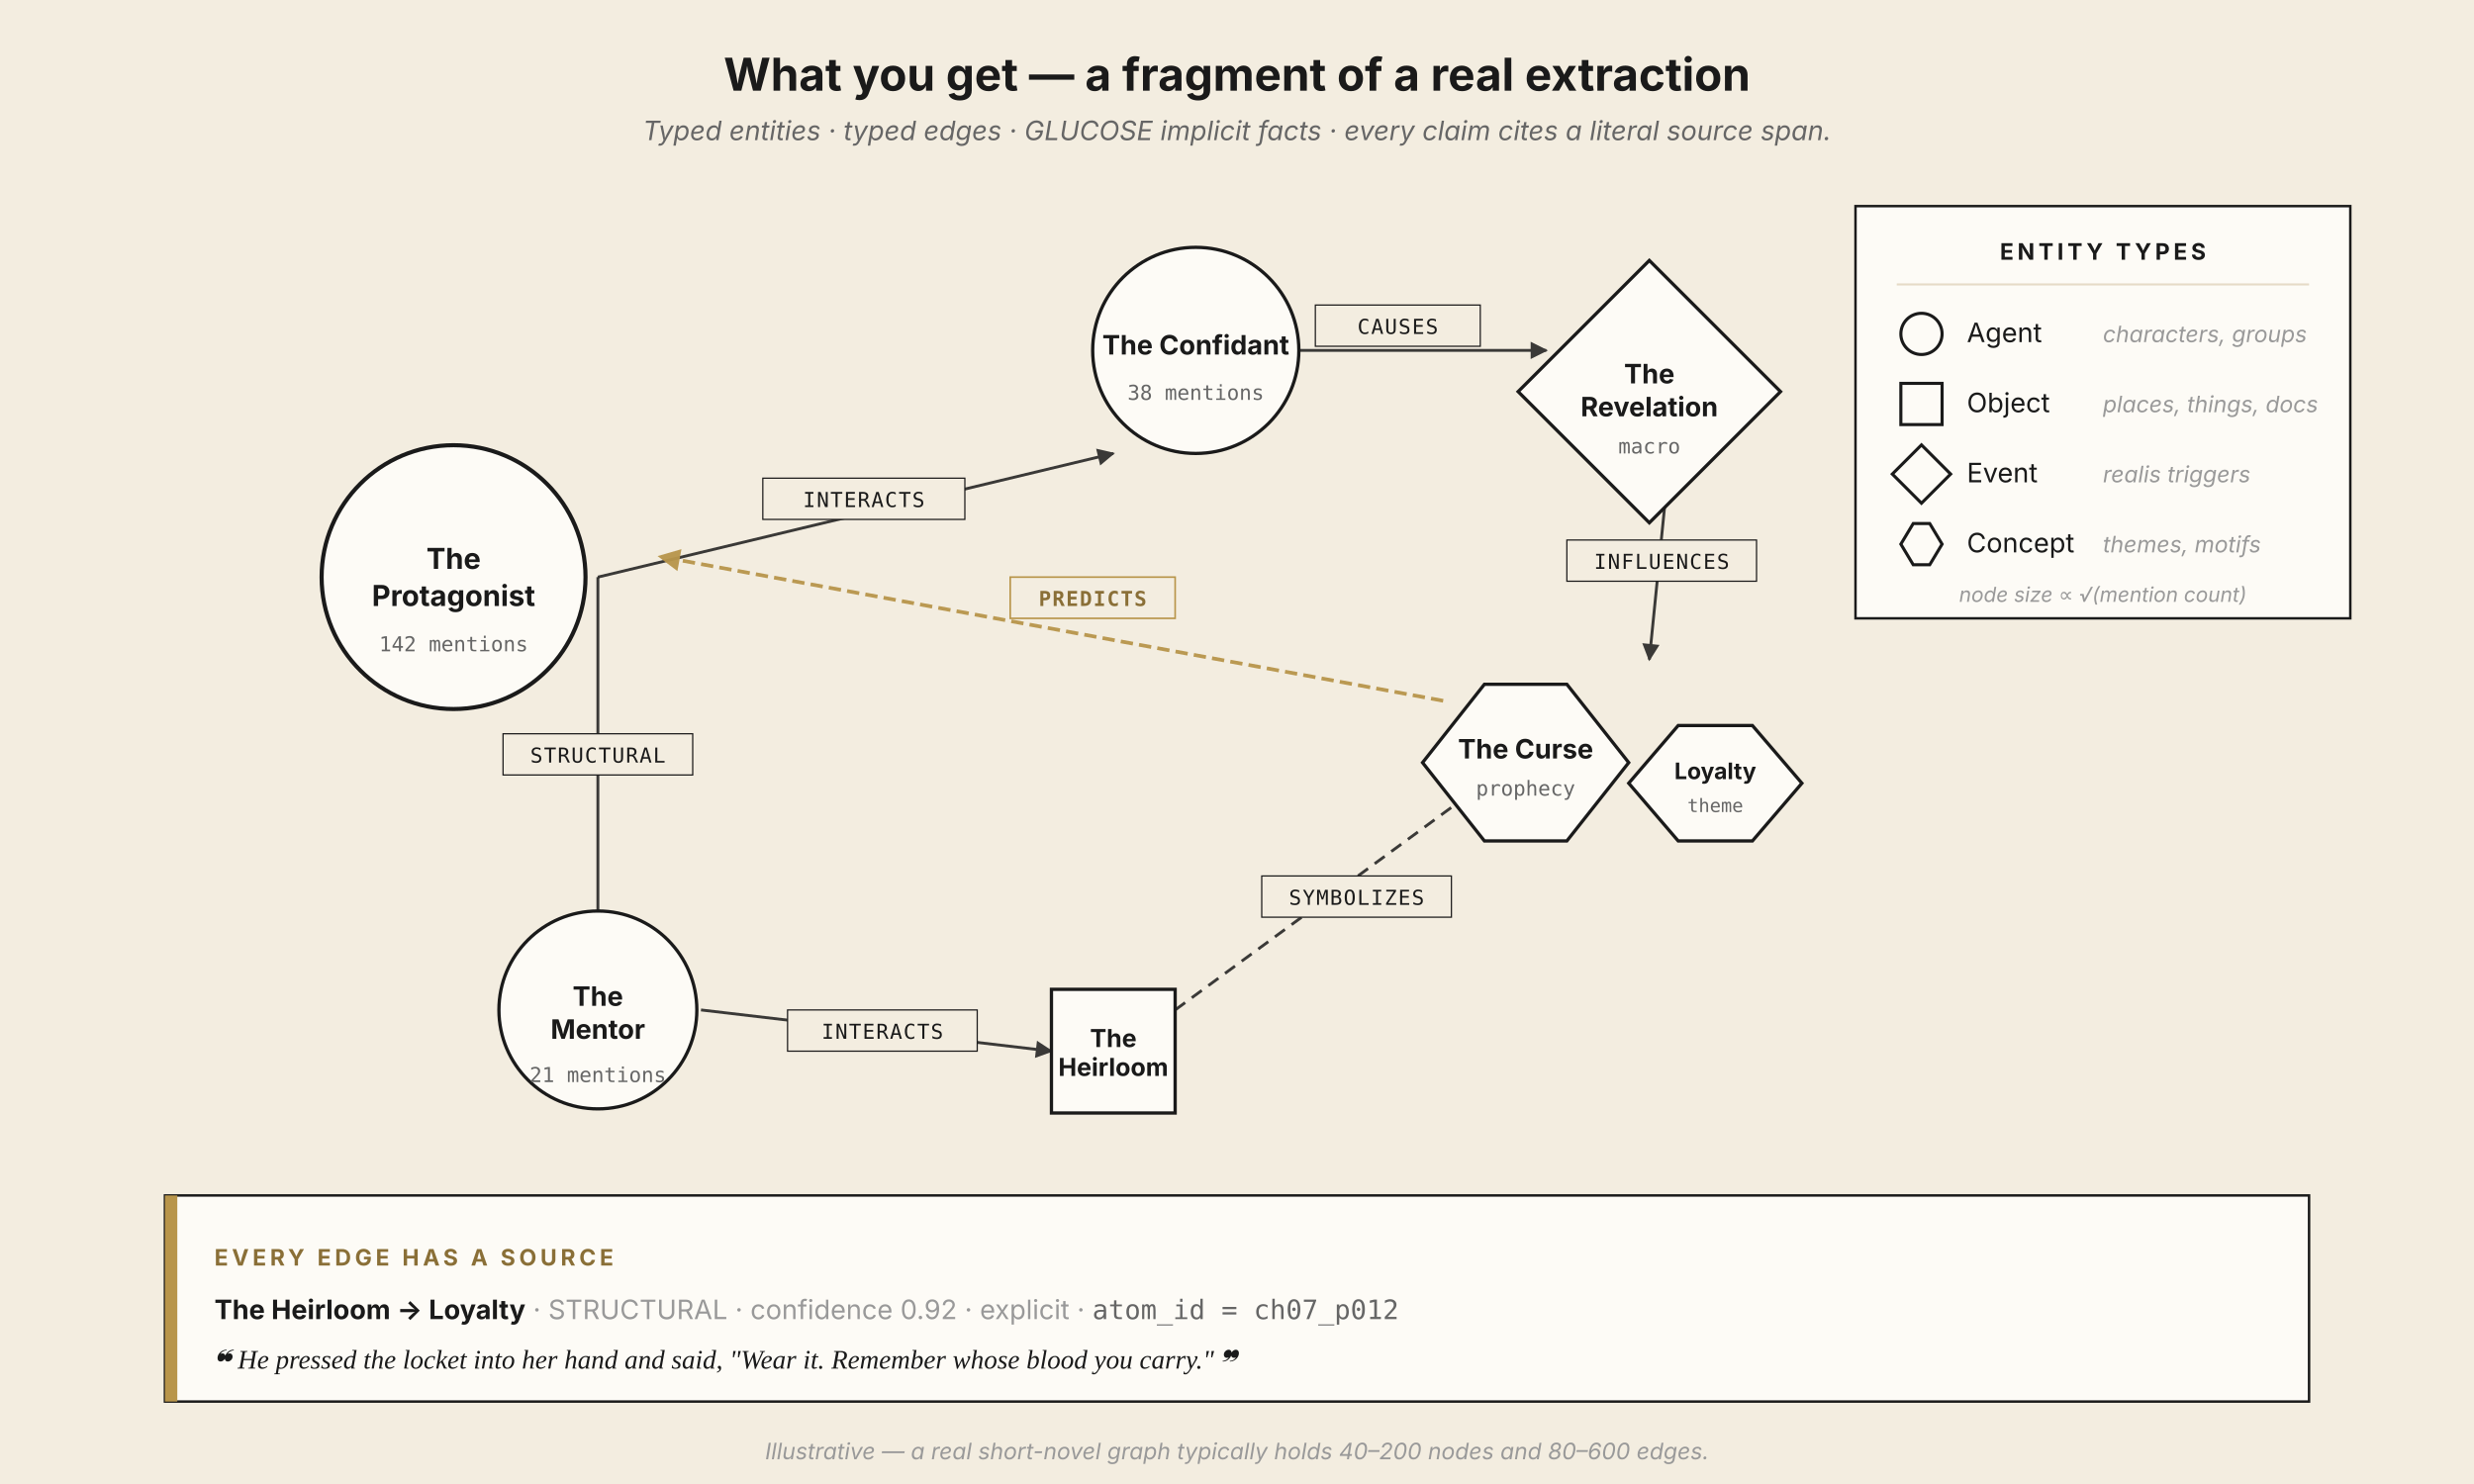
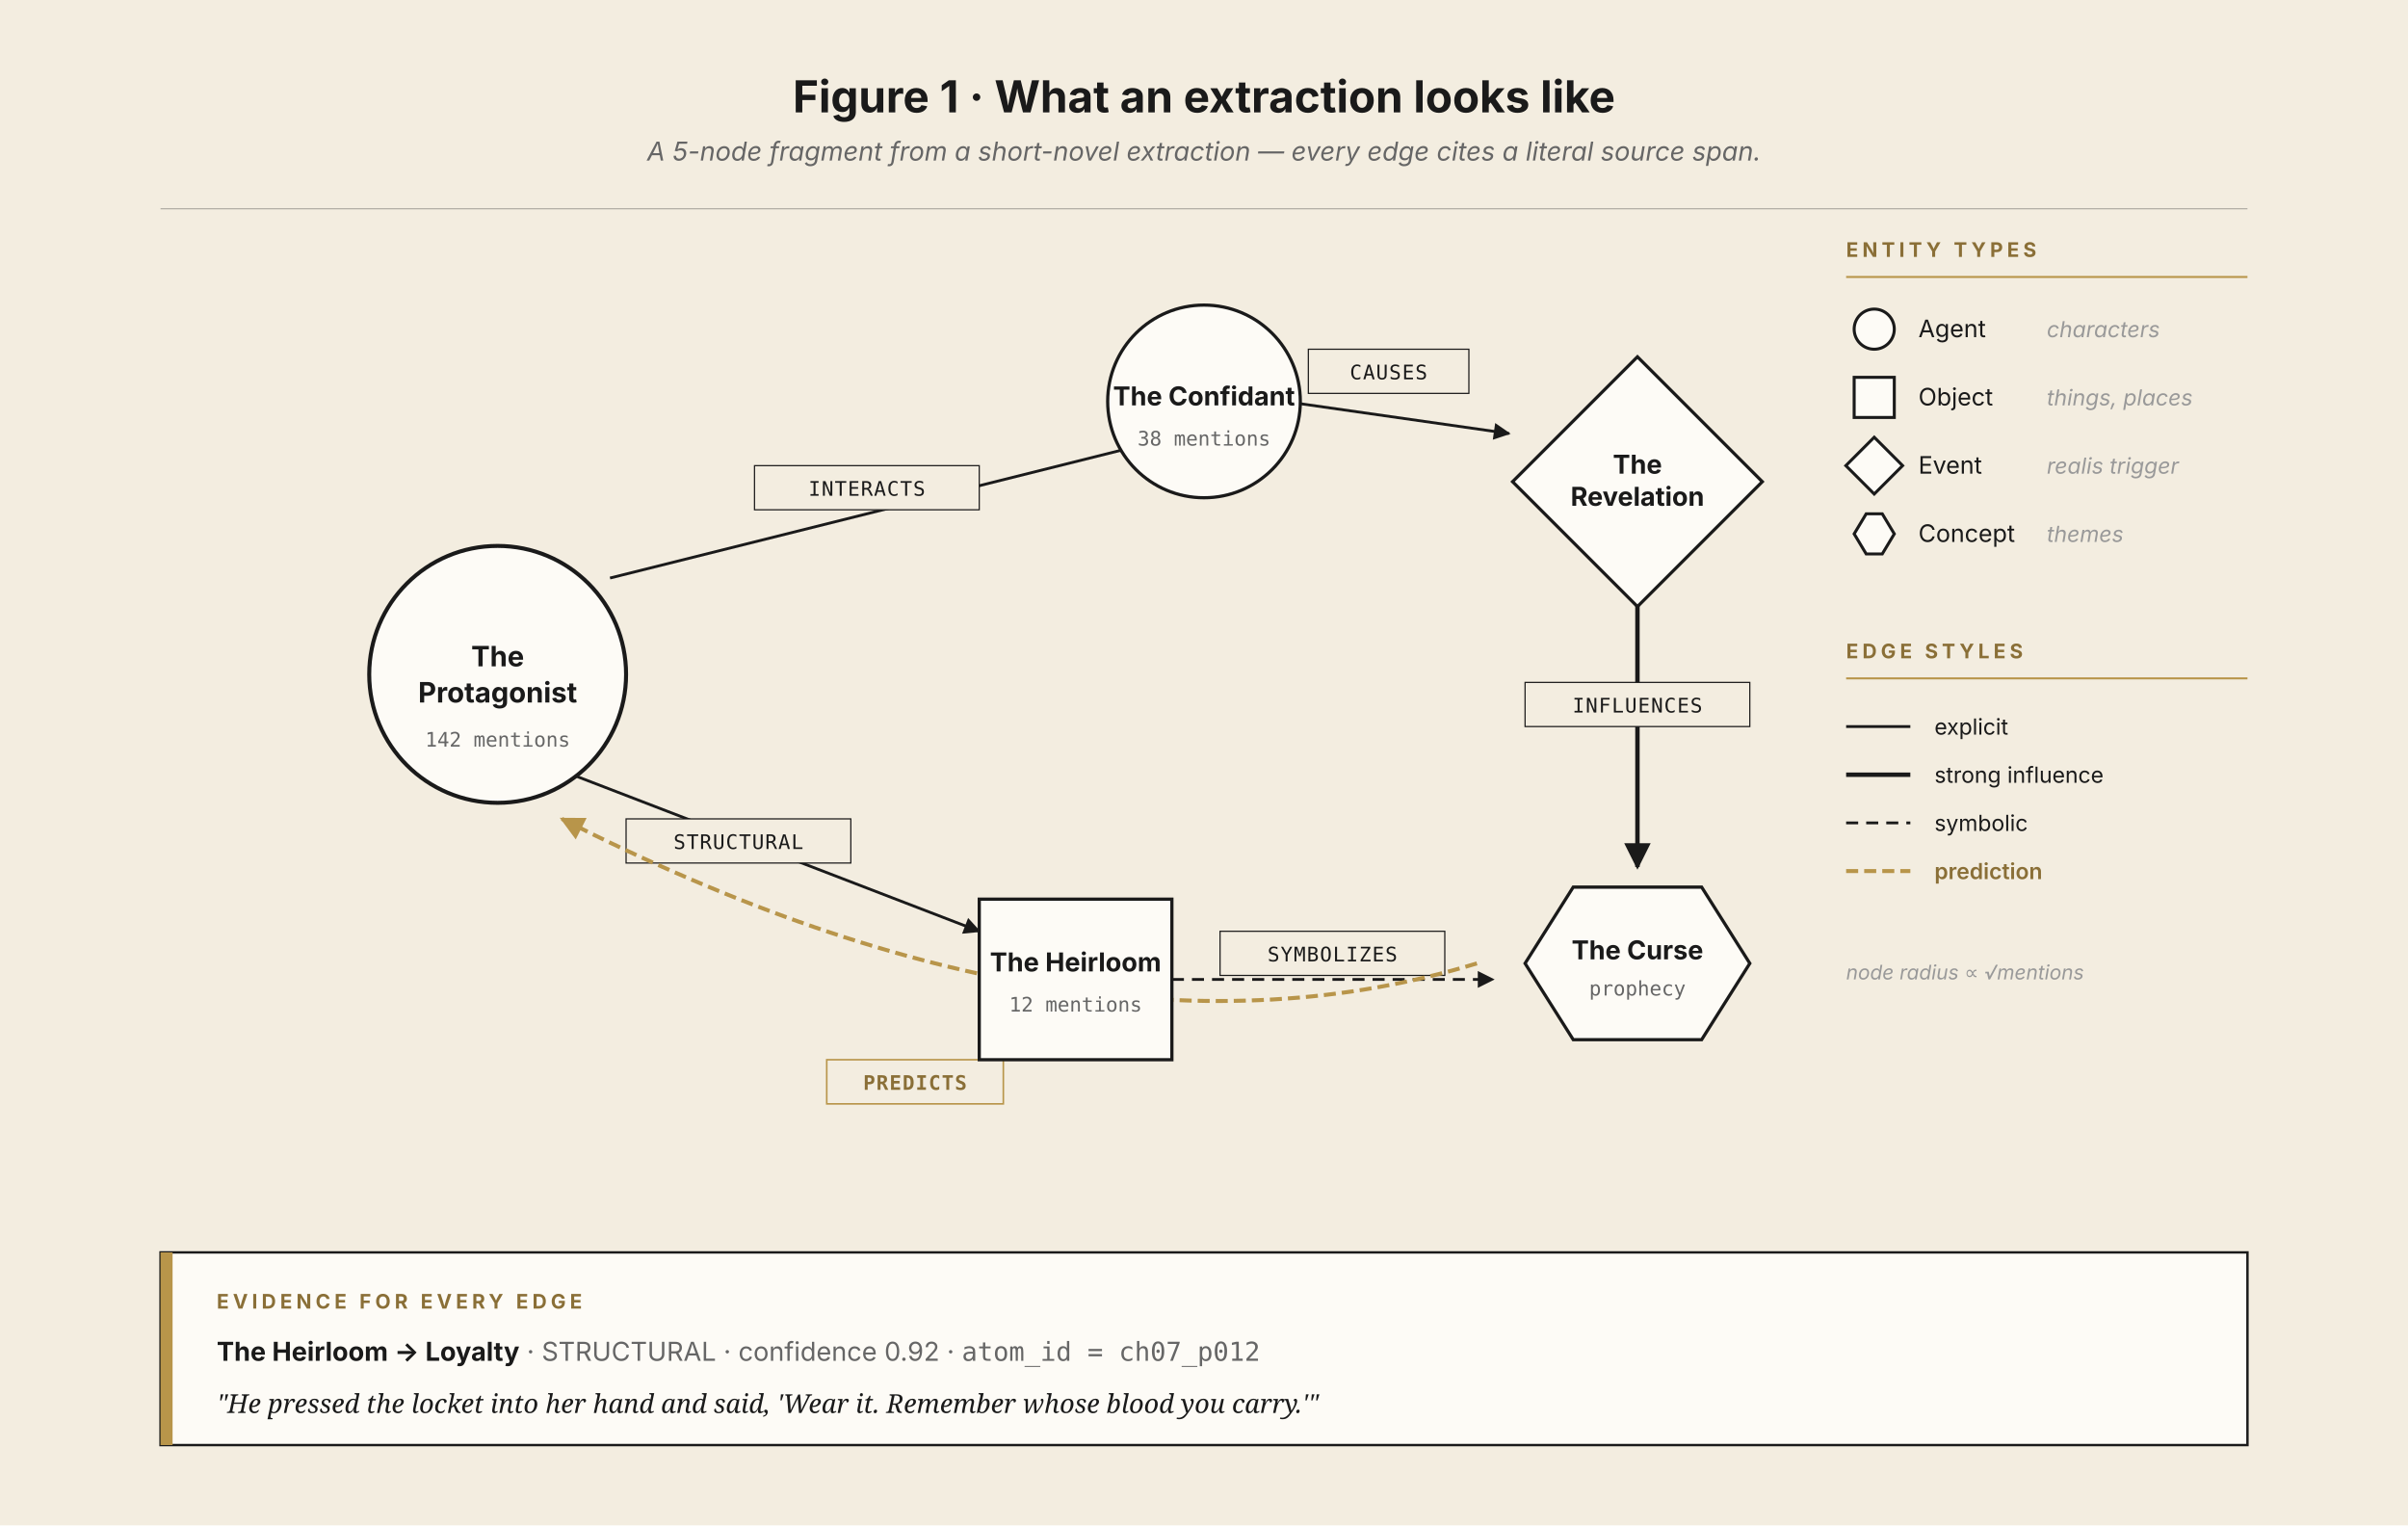
- <svg xmlns="http://www.w3.org/2000/svg" viewBox="0 0 1200 720" font-family="-apple-system, BlinkMacSystemFont, 'Segoe UI', Inter, system-ui, sans-serif">
+ <svg xmlns="http://www.w3.org/2000/svg" viewBox="0 0 1200 760" font-family="-apple-system, BlinkMacSystemFont, 'Segoe UI', Inter, system-ui, sans-serif">
  <defs>
-     <marker id="arrow" viewBox="0 0 10 10" refX="9" refY="5" markerWidth="6" markerHeight="6" orient="auto">
+     <marker id="arr" viewBox="0 0 10 10" refX="9" refY="5" markerWidth="6" markerHeight="6" orient="auto">
      <path d="M0,0 L10,5 L0,10 Z" fill="#1a1a1a" />
    </marker>
-     <marker id="arrow-gold" viewBox="0 0 10 10" refX="9" refY="5" markerWidth="6" markerHeight="6" orient="auto">
+     <marker id="arr-g" viewBox="0 0 10 10" refX="9" refY="5" markerWidth="6" markerHeight="6" orient="auto">
      <path d="M0,0 L10,5 L0,10 Z" fill="#b8954a" />
    </marker>
  </defs>
-   <rect width="1200" height="720" fill="#f3ede0" />
-   <text x="600" y="44" text-anchor="middle" font-size="22" font-weight="700" fill="#1a1a1a">What you get — a fragment of a real extraction</text>
-   <text x="600" y="68" text-anchor="middle" font-size="13" fill="#666666" font-style="italic">Typed entities · typed edges · GLUCOSE implicit facts · every claim cites a literal source span.</text>
-   <g transform="translate(900, 100)">
-     <rect x="0" y="0" width="240" height="200" fill="#fdfbf6" stroke="#1a1a1a" stroke-width="1.2" />
-     <text x="120" y="26" text-anchor="middle" font-size="11" font-weight="700" letter-spacing="1.8" fill="#1a1a1a">ENTITY TYPES</text>
-     <line x1="20" y1="38" x2="220" y2="38" stroke="#e6dbc7" />
-     <circle cx="32" cy="62" r="10" fill="#fdfbf6" stroke="#1a1a1a" stroke-width="1.5" />
-     <text x="54" y="66" font-size="13" fill="#1a1a1a">Agent</text>
-     <text x="120" y="66" font-size="11" fill="#999999" font-style="italic">characters, groups</text>
-     <rect x="22" y="86" width="20" height="20" fill="#fdfbf6" stroke="#1a1a1a" stroke-width="1.5" />
-     <text x="54" y="100" font-size="13" fill="#1a1a1a">Object</text>
-     <text x="120" y="100" font-size="11" fill="#999999" font-style="italic">places, things, docs</text>
-     <g transform="rotate(45 32 130)">
-       <rect x="22" y="120" width="20" height="20" fill="#fdfbf6" stroke="#1a1a1a" stroke-width="1.5" />
+   <rect width="1200" height="760" fill="#f3ede0" />
+   <text x="600" y="56" text-anchor="middle" font-size="22" font-weight="700" fill="#1a1a1a">Figure 1 · What an extraction looks like</text>
+   <text x="600" y="80" text-anchor="middle" font-size="13" fill="#666666" font-style="italic">A 5-node fragment from a short-novel extraction — every edge cites a literal source span.</text>
+   <line x1="80" y1="104" x2="1120" y2="104" stroke="#1a1a1a" stroke-width="0.6" opacity="0.3" />
+   <line x1="304" y1="288" x2="568" y2="222" stroke="#1a1a1a" stroke-width="1.4" marker-end="url(#arr)" />
+   <rect x="376" y="232" width="112" height="22" fill="#f3ede0" stroke="#1a1a1a" stroke-width="0.6" />
+   <text x="432" y="247" text-anchor="middle" font-size="10" font-family="ui-monospace, monospace" letter-spacing="0.5" fill="#1a1a1a">INTERACTS</text>
+   <line x1="280" y1="384" x2="488" y2="464" stroke="#1a1a1a" stroke-width="1.4" marker-end="url(#arr)" />
+   <rect x="312" y="408" width="112" height="22" fill="#f3ede0" stroke="#1a1a1a" stroke-width="0.6" />
+   <text x="368" y="423" text-anchor="middle" font-size="10" font-family="ui-monospace, monospace" letter-spacing="0.5" fill="#1a1a1a">STRUCTURAL</text>
+   <line x1="584" y1="488" x2="744" y2="488" stroke="#1a1a1a" stroke-width="1.4" stroke-dasharray="6,4" marker-end="url(#arr)" />
+   <rect x="608" y="464" width="112" height="22" fill="#f3ede0" stroke="#1a1a1a" stroke-width="0.6" />
+   <text x="664" y="479" text-anchor="middle" font-size="10" font-family="ui-monospace, monospace" letter-spacing="0.5" fill="#1a1a1a">SYMBOLIZES</text>
+   <line x1="640" y1="200" x2="752" y2="216" stroke="#1a1a1a" stroke-width="1.4" marker-end="url(#arr)" />
+   <rect x="652" y="174" width="80" height="22" fill="#f3ede0" stroke="#1a1a1a" stroke-width="0.6" />
+   <text x="692" y="189" text-anchor="middle" font-size="10" font-family="ui-monospace, monospace" letter-spacing="0.5" fill="#1a1a1a">CAUSES</text>
+   <line x1="816" y1="280" x2="816" y2="432" stroke="#1a1a1a" stroke-width="2.2" marker-end="url(#arr)" />
+   <rect x="760" y="340" width="112" height="22" fill="#f3ede0" stroke="#1a1a1a" stroke-width="0.6" />
+   <text x="816" y="355" text-anchor="middle" font-size="10" font-family="ui-monospace, monospace" letter-spacing="0.5" fill="#1a1a1a">INFLUENCES</text>
+   <path d="M 736 480 Q 540 540 280 408" fill="none" stroke="#b8954a" stroke-width="2" stroke-dasharray="6,3" marker-end="url(#arr-g)" />
+   <rect x="412" y="528" width="88" height="22" fill="#f3ede0" stroke="#b8954a" stroke-width="0.8" />
+   <text x="456" y="543" text-anchor="middle" font-size="10" font-family="ui-monospace, monospace" letter-spacing="0.5" font-weight="700" fill="#8a6f37">PREDICTS</text>
+   <circle cx="248" cy="336" r="64" fill="#fdfbf6" stroke="#1a1a1a" stroke-width="2" />
+   <text x="248" y="332" text-anchor="middle" font-size="14" font-weight="700" fill="#1a1a1a">The</text>
+   <text x="248" y="350" text-anchor="middle" font-size="14" font-weight="700" fill="#1a1a1a">Protagonist</text>
+   <text x="248" y="372" text-anchor="middle" font-size="10" font-family="ui-monospace, monospace" fill="#666666">142 mentions</text>
+   <circle cx="600" cy="200" r="48" fill="#fdfbf6" stroke="#1a1a1a" stroke-width="1.6" />
+   <text x="600" y="202" text-anchor="middle" font-size="13" font-weight="700" fill="#1a1a1a">The Confidant</text>
+   <text x="600" y="222" text-anchor="middle" font-size="10" font-family="ui-monospace, monospace" fill="#666666">38 mentions</text>
+   <rect x="488" y="448" width="96" height="80" fill="#fdfbf6" stroke="#1a1a1a" stroke-width="1.6" />
+   <text x="536" y="484" text-anchor="middle" font-size="13" font-weight="700" fill="#1a1a1a">The Heirloom</text>
+   <text x="536" y="504" text-anchor="middle" font-size="10" font-family="ui-monospace, monospace" fill="#666666">12 mentions</text>
+   <g transform="rotate(45 816 240)">
+     <rect x="772" y="196" width="88" height="88" fill="#fdfbf6" stroke="#1a1a1a" stroke-width="1.6" />
+   </g>
+   <text x="816" y="236" text-anchor="middle" font-size="13" font-weight="700" fill="#1a1a1a">The</text>
+   <text x="816" y="252" text-anchor="middle" font-size="13" font-weight="700" fill="#1a1a1a">Revelation</text>
+   <polygon points="760,480 784,442 848,442 872,480 848,518 784,518" fill="#fdfbf6" stroke="#1a1a1a" stroke-width="1.6" />
+   <text x="816" y="478" text-anchor="middle" font-size="13" font-weight="700" fill="#1a1a1a">The Curse</text>
+   <text x="816" y="496" text-anchor="middle" font-size="10" font-family="ui-monospace, monospace" fill="#666666">prophecy</text>
+   <g transform="translate(920, 128)">
+     <text x="0" y="0" font-size="10" font-weight="700" letter-spacing="2" fill="#8a6f37">ENTITY TYPES</text>
+     <line x1="0" y1="10" x2="200" y2="10" stroke="#b8954a" stroke-width="1" />
+     <circle cx="14" cy="36" r="10" fill="#fdfbf6" stroke="#1a1a1a" stroke-width="1.5" />
+     <text x="36" y="40" font-size="12" fill="#1a1a1a">Agent</text>
+     <text x="100" y="40" font-size="11" fill="#999999" font-style="italic">characters</text>
+     <rect x="4" y="60" width="20" height="20" fill="#fdfbf6" stroke="#1a1a1a" stroke-width="1.5" />
+     <text x="36" y="74" font-size="12" fill="#1a1a1a">Object</text>
+     <text x="100" y="74" font-size="11" fill="#999999" font-style="italic">things, places</text>
+     <g transform="rotate(45 14 104)">
+       <rect x="4" y="94" width="20" height="20" fill="#fdfbf6" stroke="#1a1a1a" stroke-width="1.5" />
    </g>
-     <text x="54" y="134" font-size="13" fill="#1a1a1a">Event</text>
-     <text x="120" y="134" font-size="11" fill="#999999" font-style="italic">realis triggers</text>
-     <polygon points="22,164 28,154 36,154 42,164 36,174 28,174" fill="#fdfbf6" stroke="#1a1a1a" stroke-width="1.5" />
-     <text x="54" y="168" font-size="13" fill="#1a1a1a">Concept</text>
-     <text x="120" y="168" font-size="11" fill="#999999" font-style="italic">themes, motifs</text>
-     <text x="120" y="192" text-anchor="middle" font-size="10" fill="#999999" font-style="italic">node size ∝ √(mention count)</text>
+     <text x="36" y="108" font-size="12" fill="#1a1a1a">Event</text>
+     <text x="100" y="108" font-size="11" fill="#999999" font-style="italic">realis trigger</text>
+     <polygon points="4,138 10,128 18,128 24,138 18,148 10,148" fill="#fdfbf6" stroke="#1a1a1a" stroke-width="1.5" />
+     <text x="36" y="142" font-size="12" fill="#1a1a1a">Concept</text>
+     <text x="100" y="142" font-size="11" fill="#999999" font-style="italic">themes</text>
+     <text x="0" y="200" font-size="10" font-weight="700" letter-spacing="2" fill="#8a6f37">EDGE STYLES</text>
+     <line x1="0" y1="210" x2="200" y2="210" stroke="#b8954a" stroke-width="1" />
+     <line x1="0" y1="234" x2="32" y2="234" stroke="#1a1a1a" stroke-width="1.4" />
+     <text x="44" y="238" font-size="11" fill="#1a1a1a">explicit</text>
+     <line x1="0" y1="258" x2="32" y2="258" stroke="#1a1a1a" stroke-width="2.2" />
+     <text x="44" y="262" font-size="11" fill="#1a1a1a">strong influence</text>
+     <line x1="0" y1="282" x2="32" y2="282" stroke="#1a1a1a" stroke-width="1.4" stroke-dasharray="6,4" />
+     <text x="44" y="286" font-size="11" fill="#1a1a1a">symbolic</text>
+     <line x1="0" y1="306" x2="32" y2="306" stroke="#b8954a" stroke-width="2" stroke-dasharray="6,3" />
+     <text x="44" y="310" font-size="11" fill="#8a6f37" font-weight="600">prediction</text>
+     <text x="0" y="360" font-size="10" fill="#999999" font-style="italic">node radius ∝ √mentions</text>
  </g>
-   <line x1="290" y1="280" x2="540" y2="220" stroke="#1a1a1a" stroke-width="1.4" marker-end="url(#arrow)" opacity="0.85" />
-   <rect x="370" y="232" width="98" height="20" fill="#f3ede0" stroke="#1a1a1a" stroke-width="0.6" />
-   <text x="419" y="246" text-anchor="middle" font-size="10" fill="#1a1a1a" font-family="ui-monospace, monospace" letter-spacing="0.6">INTERACTS</text>
-   <line x1="290" y1="280" x2="290" y2="450" stroke="#1a1a1a" stroke-width="1.4" marker-end="url(#arrow)" opacity="0.85" />
-   <rect x="244" y="356" width="92" height="20" fill="#f3ede0" stroke="#1a1a1a" stroke-width="0.6" />
-   <text x="290" y="370" text-anchor="middle" font-size="10" fill="#1a1a1a" font-family="ui-monospace, monospace" letter-spacing="0.6">STRUCTURAL</text>
-   <line x1="340" y1="490" x2="510" y2="510" stroke="#1a1a1a" stroke-width="1.4" marker-end="url(#arrow)" opacity="0.85" />
-   <rect x="382" y="490" width="92" height="20" fill="#f3ede0" stroke="#1a1a1a" stroke-width="0.6" />
-   <text x="428" y="504" text-anchor="middle" font-size="10" fill="#1a1a1a" font-family="ui-monospace, monospace" letter-spacing="0.6">INTERACTS</text>
-   <line x1="570" y1="490" x2="720" y2="380" stroke="#1a1a1a" stroke-width="1.4" marker-end="url(#arrow)" opacity="0.85" stroke-dasharray="6,4" />
-   <rect x="612" y="425" width="92" height="20" fill="#f3ede0" stroke="#1a1a1a" stroke-width="0.6" />
-   <text x="658" y="439" text-anchor="middle" font-size="10" fill="#1a1a1a" font-family="ui-monospace, monospace" letter-spacing="0.6">SYMBOLIZES</text>
-   <line x1="700" y1="340" x2="320" y2="270" stroke="#b8954a" stroke-width="1.8" marker-end="url(#arrow-gold)" opacity="0.95" stroke-dasharray="6,3" />
-   <rect x="490" y="280" width="80" height="20" fill="#f3ede0" stroke="#b8954a" stroke-width="0.8" />
-   <text x="530" y="294" text-anchor="middle" font-size="10" fill="#8a6f37" font-family="ui-monospace, monospace" font-weight="700" letter-spacing="0.6">PREDICTS</text>
-   <line x1="600" y1="170" x2="750" y2="170" stroke="#1a1a1a" stroke-width="1.4" marker-end="url(#arrow)" opacity="0.85" />
-   <rect x="638" y="148" width="80" height="20" fill="#f3ede0" stroke="#1a1a1a" stroke-width="0.6" />
-   <text x="678" y="162" text-anchor="middle" font-size="10" fill="#1a1a1a" font-family="ui-monospace, monospace" letter-spacing="0.6">CAUSES</text>
-   <line x1="810" y1="220" x2="800" y2="320" stroke="#1a1a1a" stroke-width="1.4" marker-end="url(#arrow)" opacity="0.85" />
-   <rect x="760" y="262" width="92" height="20" fill="#f3ede0" stroke="#1a1a1a" stroke-width="0.6" />
-   <text x="806" y="276" text-anchor="middle" font-size="10" fill="#1a1a1a" font-family="ui-monospace, monospace" letter-spacing="0.6">INFLUENCES</text>
-   <circle cx="220" cy="280" r="64" fill="#fdfbf6" stroke="#1a1a1a" stroke-width="2" />
-   <text x="220" y="276" text-anchor="middle" font-size="14" font-weight="700" fill="#1a1a1a">The</text>
-   <text x="220" y="294" text-anchor="middle" font-size="14" font-weight="700" fill="#1a1a1a">Protagonist</text>
-   <text x="220" y="316" text-anchor="middle" font-size="10" fill="#666666" font-family="ui-monospace, monospace">142 mentions</text>
-   <circle cx="580" cy="170" r="50" fill="#fdfbf6" stroke="#1a1a1a" stroke-width="1.6" />
-   <text x="580" y="172" text-anchor="middle" font-size="13" font-weight="700" fill="#1a1a1a">The Confidant</text>
-   <text x="580" y="194" text-anchor="middle" font-size="10" fill="#666666" font-family="ui-monospace, monospace">38 mentions</text>
-   <circle cx="290" cy="490" r="48" fill="#fdfbf6" stroke="#1a1a1a" stroke-width="1.6" />
-   <text x="290" y="488" text-anchor="middle" font-size="13" font-weight="700" fill="#1a1a1a">The</text>
-   <text x="290" y="504" text-anchor="middle" font-size="13" font-weight="700" fill="#1a1a1a">Mentor</text>
-   <text x="290" y="525" text-anchor="middle" font-size="10" fill="#666666" font-family="ui-monospace, monospace">21 mentions</text>
-   <rect x="510" y="480" width="60" height="60" fill="#fdfbf6" stroke="#1a1a1a" stroke-width="1.6" />
-   <text x="540" y="508" text-anchor="middle" font-size="12" font-weight="700" fill="#1a1a1a">The</text>
-   <text x="540" y="522" text-anchor="middle" font-size="12" font-weight="700" fill="#1a1a1a">Heirloom</text>
-   <g transform="rotate(45 800 190)">
-     <rect x="755" y="145" width="90" height="90" fill="#fdfbf6" stroke="#1a1a1a" stroke-width="1.6" />
-   </g>
-   <text x="800" y="186" text-anchor="middle" font-size="13" font-weight="700" fill="#1a1a1a">The</text>
-   <text x="800" y="202" text-anchor="middle" font-size="13" font-weight="700" fill="#1a1a1a">Revelation</text>
-   <text x="800" y="220" text-anchor="middle" font-size="10" fill="#666666" font-family="ui-monospace, monospace">macro</text>
-   <polygon points="690,370 720,332 760,332 790,370 760,408 720,408" fill="#fdfbf6" stroke="#1a1a1a" stroke-width="1.6" />
-   <text x="740" y="368" text-anchor="middle" font-size="13" font-weight="700" fill="#1a1a1a">The Curse</text>
-   <text x="740" y="386" text-anchor="middle" font-size="10" fill="#666666" font-family="ui-monospace, monospace">prophecy</text>
-   <polygon points="790,380 814,352 850,352 874,380 850,408 814,408" fill="#fdfbf6" stroke="#1a1a1a" stroke-width="1.6" />
-   <text x="832" y="378" text-anchor="middle" font-size="11" font-weight="700" fill="#1a1a1a">Loyalty</text>
-   <text x="832" y="394" text-anchor="middle" font-size="9" fill="#666666" font-family="ui-monospace, monospace">theme</text>
-   <g transform="translate(80, 580)">
-     <rect x="0" y="0" width="1040" height="100" fill="#fdfbf6" stroke="#1a1a1a" stroke-width="1.2" />
-     <rect x="0" y="0" width="6" height="100" fill="#b8954a" />
-     <text x="24" y="34" font-size="11" font-weight="700" letter-spacing="1.8" fill="#8a6f37">EVERY EDGE HAS A SOURCE</text>
-     <text x="24" y="60" font-size="13" fill="#1a1a1a">
+   <g transform="translate(80, 624)">
+     <rect x="0" y="0" width="1040" height="96" fill="#fdfbf6" stroke="#1a1a1a" stroke-width="1.2" />
+     <rect x="0" y="0" width="6" height="96" fill="#b8954a" />
+     <text x="28" y="28" font-size="10" font-weight="700" letter-spacing="2" fill="#8a6f37">EVIDENCE FOR EVERY EDGE</text>
+     <text x="28" y="54" font-size="13" fill="#1a1a1a">
      <tspan font-weight="700">The Heirloom → Loyalty</tspan>
-       <tspan fill="#999999"> · STRUCTURAL · confidence 0.92 · explicit · </tspan>
-       <tspan fill="#666666" font-family="ui-monospace, monospace">atom_id = ch07_p012</tspan>
+       <tspan fill="#666666">  ·  STRUCTURAL  ·  confidence 0.92  ·  </tspan>
+       <tspan font-family="ui-monospace, monospace" fill="#666666">atom_id = ch07_p012</tspan>
    </text>
-     <text x="24" y="84" font-size="13" fill="#1a1a1a" font-style="italic" font-family="Georgia, 'Times New Roman', serif">
-       ❝ He pressed the locket into her hand and said, "Wear it. Remember whose blood you carry." ❞
+     <text x="28" y="80" font-family="Georgia, serif" font-style="italic" font-size="13" fill="#1a1a1a">
+       "He pressed the locket into her hand and said, 'Wear it. Remember whose blood you carry.'"
    </text>
  </g>
-   <text x="600" y="708" text-anchor="middle" font-size="11" fill="#999999" font-style="italic">
-     Illustrative — a real short-novel graph typically holds 40–200 nodes and 80–600 edges.
-   </text>
</svg>
